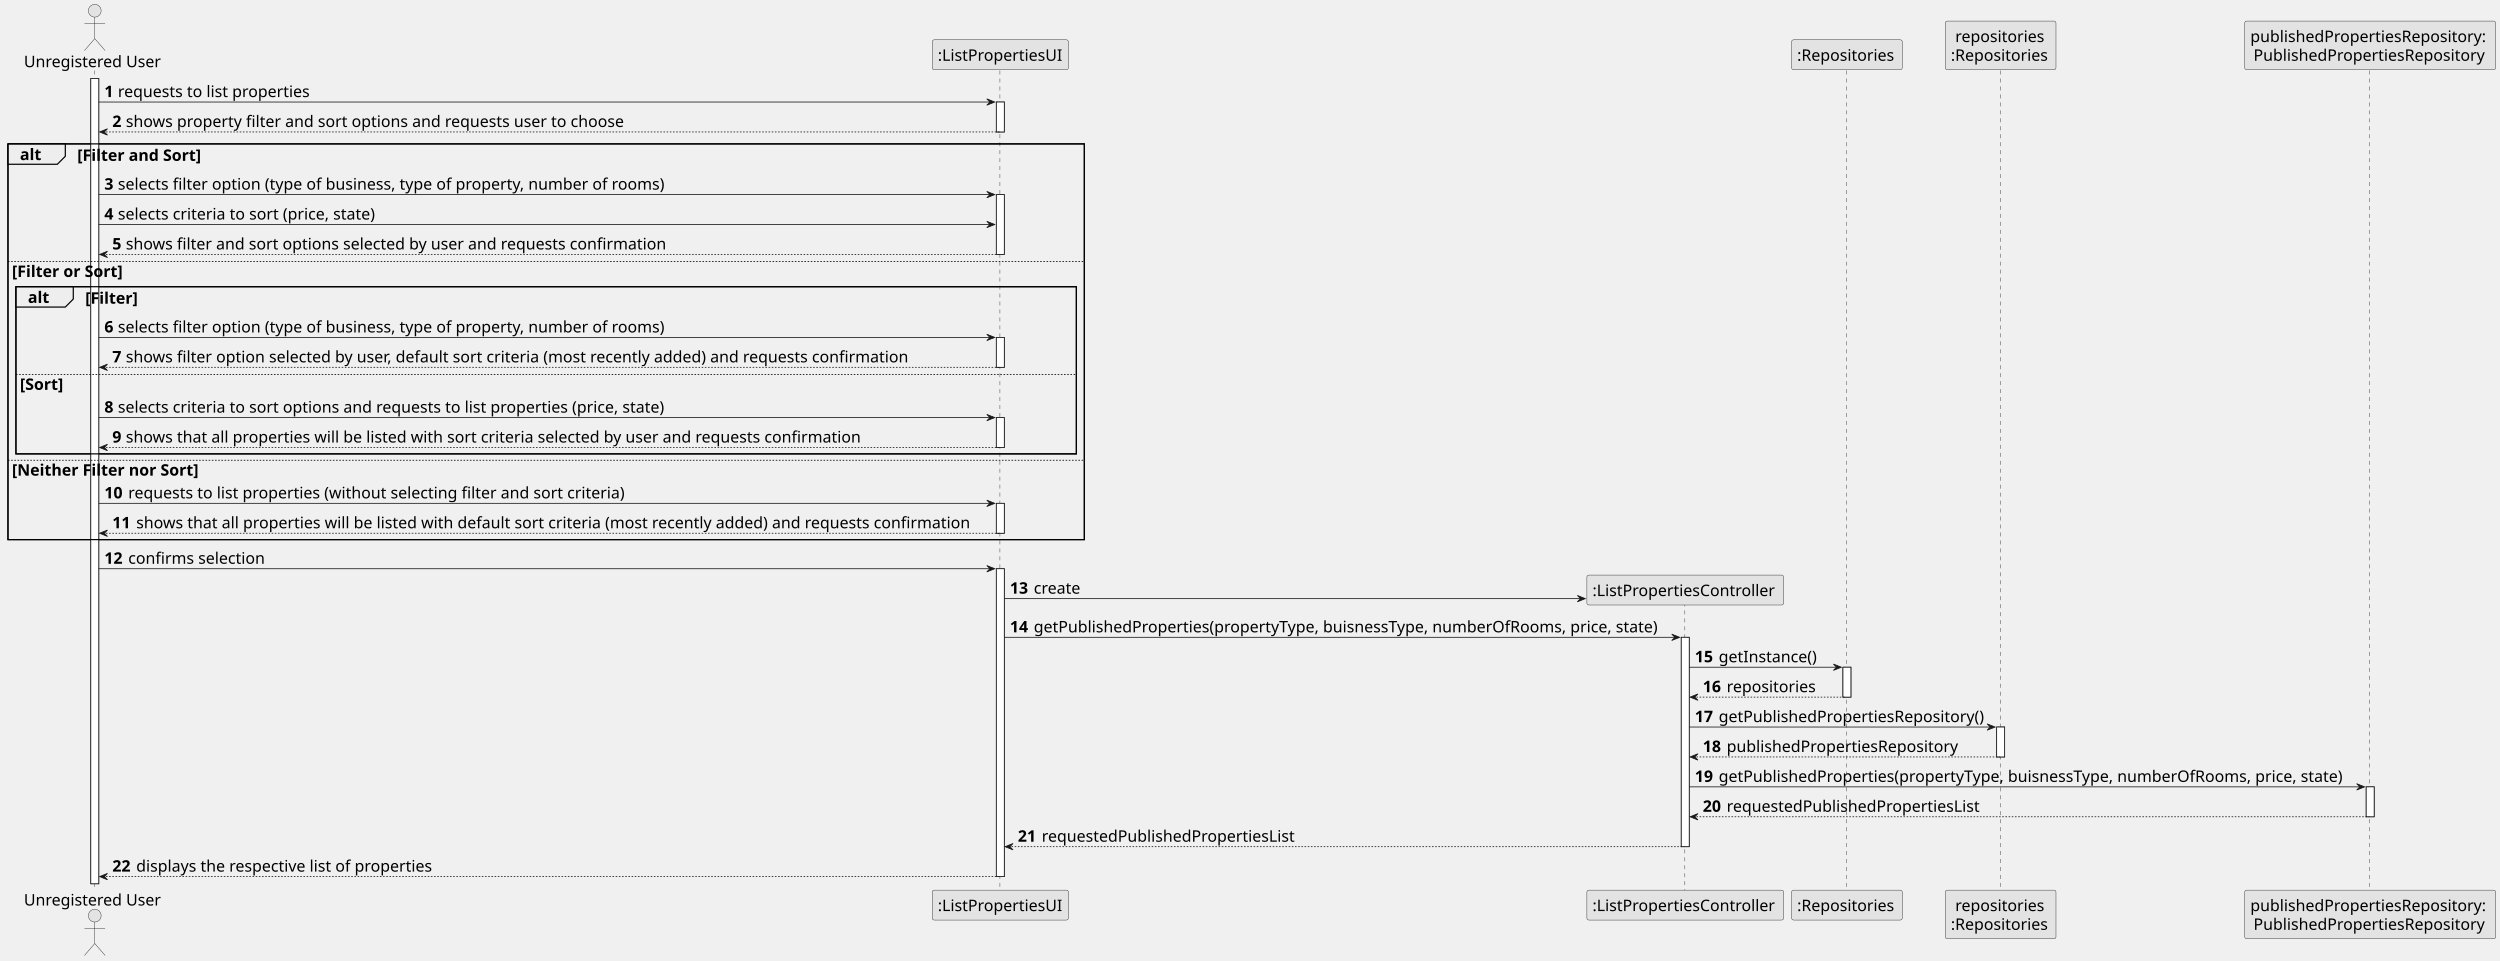
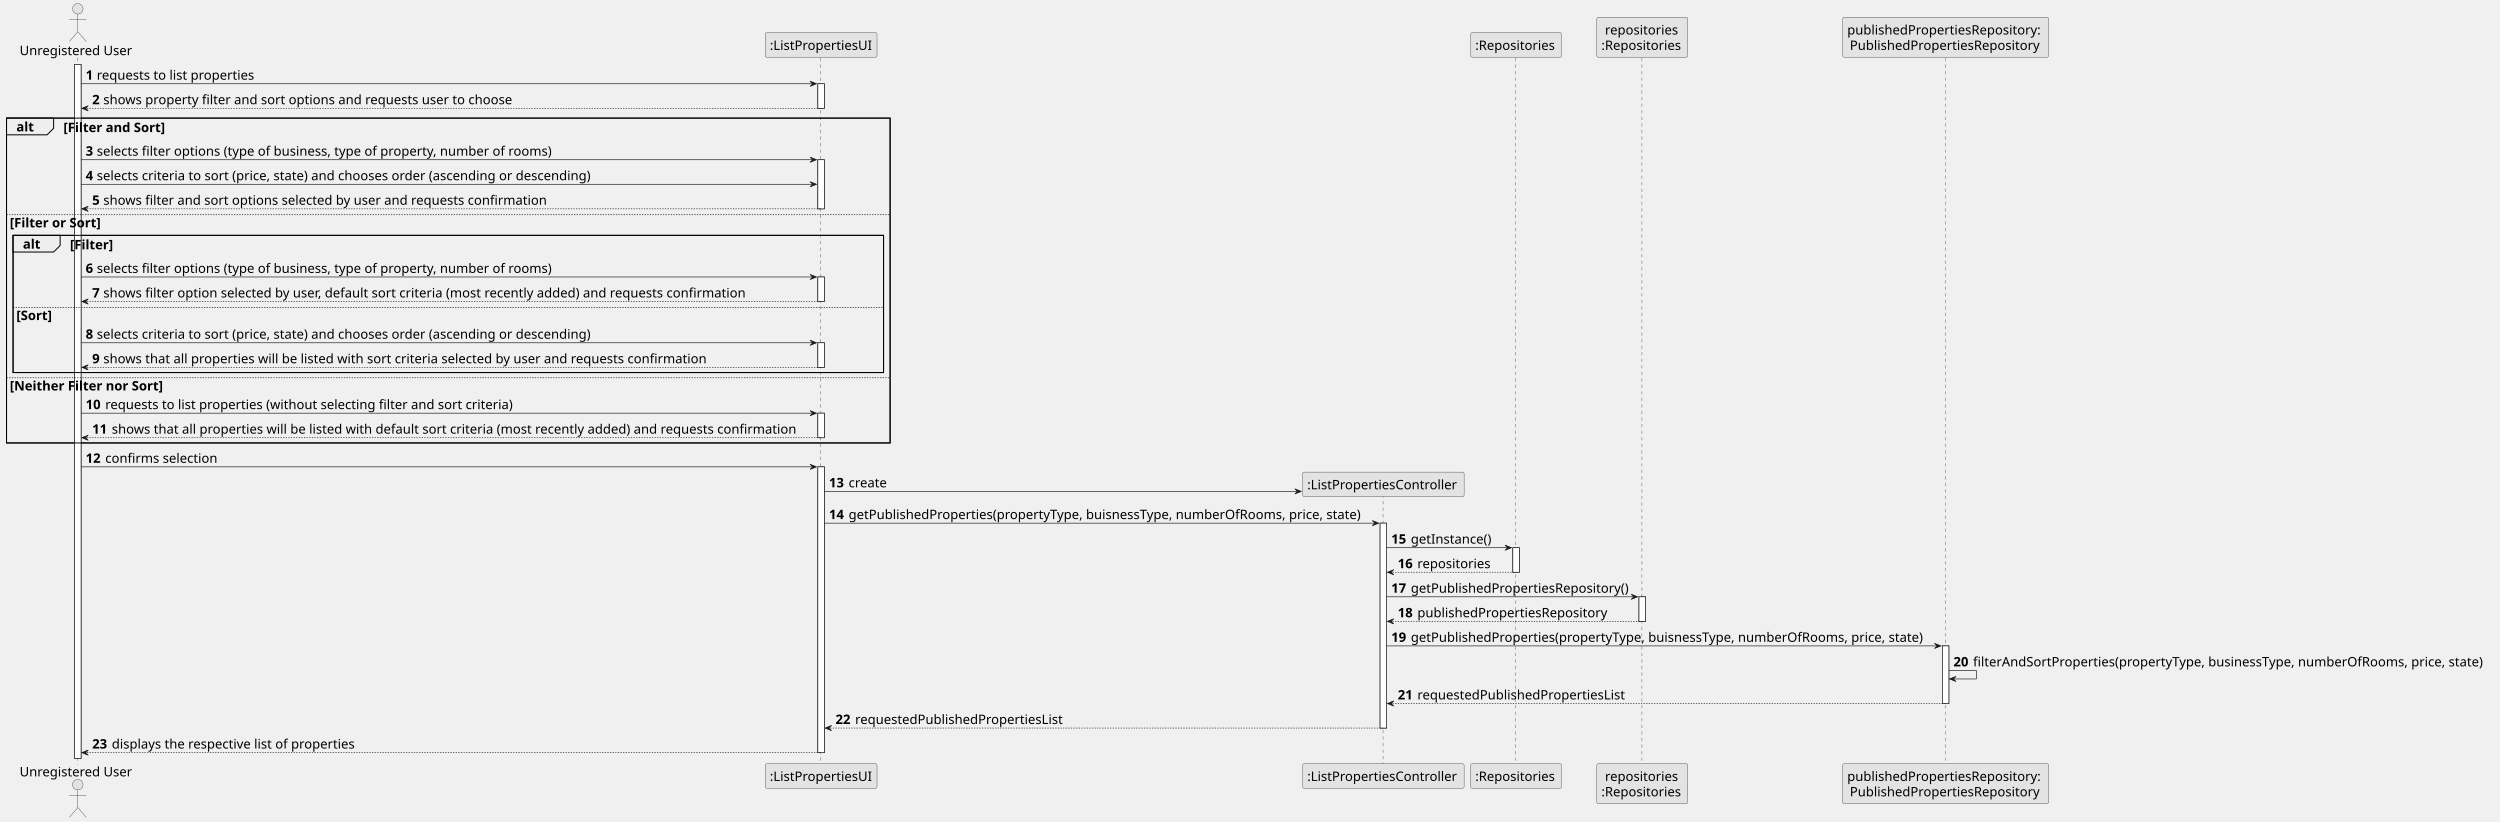
- <svg xmlns="http://www.w3.org/2000/svg" contentStyleType="text/css" height="1206px" preserveAspectRatio="none" style="width:3139px;height:1206px;background:#FFFFFF;" version="1.1" viewBox="0 0 3139 1206" width="3139px" zoomAndPan="magnify">
+ <svg xmlns="http://www.w3.org/2000/svg" contentStyleType="text/css" height="1257px" preserveAspectRatio="none" style="width:3824px;height:1257px;background:#FFFFFF;" version="1.1" viewBox="0 0 3824 1257" width="3824px" zoomAndPan="magnify">
  <defs />
  <g>
-     <rect fill="#FFFFFF" height="1011.086" style="stroke:#181818;stroke-width:1.0;" width="10" x="114" y="98.555" />
+     <rect fill="#FFFFFF" height="1061.641" style="stroke:#181818;stroke-width:1.0;" width="10" x="114" y="98.555" />
    <rect fill="#FFFFFF" height="37.555" style="stroke:#181818;stroke-width:1.0;" width="10" x="1251" y="128.109" />
    <rect fill="#FFFFFF" height="75.109" style="stroke:#181818;stroke-width:1.0;" width="10" x="1251" y="244.328" />
    <rect fill="#FFFFFF" height="37.555" style="stroke:#181818;stroke-width:1.0;" width="10" x="1251" y="423.656" />
    <rect fill="#FFFFFF" height="37.555" style="stroke:#181818;stroke-width:1.0;" width="10" x="1251" y="524.32" />
    <rect fill="#FFFFFF" height="37.555" style="stroke:#181818;stroke-width:1.0;" width="10" x="1251" y="631.984" />
-     <rect fill="#FFFFFF" height="386.547" style="stroke:#181818;stroke-width:1.0;" width="10" x="1251" y="714.094" />
-     <rect fill="#FFFFFF" height="262.883" style="stroke:#181818;stroke-width:1.0;" width="10" x="2111" y="800.203" />
+     <rect fill="#FFFFFF" height="437.102" style="stroke:#181818;stroke-width:1.0;" width="10" x="1251" y="714.094" />
+     <rect fill="#FFFFFF" height="313.438" style="stroke:#181818;stroke-width:1.0;" width="10" x="2111" y="800.203" />
    <rect fill="#FFFFFF" height="37.555" style="stroke:#181818;stroke-width:1.0;" width="10" x="2314" y="837.758" />
    <rect fill="#FFFFFF" height="37.555" style="stroke:#181818;stroke-width:1.0;" width="10" x="2507" y="912.867" />
-     <rect fill="#FFFFFF" height="37.555" style="stroke:#181818;stroke-width:1.0;" width="10" x="2971" y="987.977" />
+     <rect fill="#FFFFFF" height="88.109" style="stroke:#181818;stroke-width:1.0;" width="10" x="2971" y="987.977" />
    <rect fill="none" height="496.875" style="stroke:#000000;stroke-width:1.5;" width="1351.5" x="10" y="180.664" />
    <rect fill="none" height="209.883" style="stroke:#000000;stroke-width:1.5;" width="1331.5" x="20" y="359.992" />
-     <line style="stroke:#181818;stroke-width:0.5;stroke-dasharray:5.0,5.0;" x1="119" x2="119" y1="88.555" y2="1118.641" />
-     <line style="stroke:#181818;stroke-width:0.5;stroke-dasharray:5.0,5.0;" x1="1255.5" x2="1255.5" y1="88.555" y2="1118.641" />
-     <line style="stroke:#181818;stroke-width:0.5;stroke-dasharray:5.0,5.0;" x1="2115.5" x2="2115.5" y1="756.371" y2="1118.641" />
-     <line style="stroke:#181818;stroke-width:0.5;stroke-dasharray:5.0,5.0;" x1="2318.5" x2="2318.5" y1="88.555" y2="1118.641" />
-     <line style="stroke:#181818;stroke-width:0.5;stroke-dasharray:5.0,5.0;" x1="2511.5" x2="2511.5" y1="88.555" y2="1118.641" />
-     <line style="stroke:#181818;stroke-width:0.5;stroke-dasharray:5.0,5.0;" x1="2975.5" x2="2975.5" y1="88.555" y2="1118.641" />
+     <line style="stroke:#181818;stroke-width:0.5;stroke-dasharray:5.0,5.0;" x1="119" x2="119" y1="88.555" y2="1169.195" />
+     <line style="stroke:#181818;stroke-width:0.5;stroke-dasharray:5.0,5.0;" x1="1255.5" x2="1255.5" y1="88.555" y2="1169.195" />
+     <line style="stroke:#181818;stroke-width:0.5;stroke-dasharray:5.0,5.0;" x1="2115.5" x2="2115.5" y1="756.371" y2="1169.195" />
+     <line style="stroke:#181818;stroke-width:0.5;stroke-dasharray:5.0,5.0;" x1="2318.5" x2="2318.5" y1="88.555" y2="1169.195" />
+     <line style="stroke:#181818;stroke-width:0.5;stroke-dasharray:5.0,5.0;" x1="2511.5" x2="2511.5" y1="88.555" y2="1169.195" />
+     <line style="stroke:#181818;stroke-width:0.5;stroke-dasharray:5.0,5.0;" x1="2975.5" x2="2975.5" y1="88.555" y2="1169.195" />
    <text fill="#000000" font-family="sans-serif" font-size="20" lengthAdjust="spacing" textLength="172" x="30" y="84.336">Unregistered User</text>
    <ellipse cx="119" cy="13.5" fill="#E3E3E3" rx="8" ry="8" style="stroke:#181818;stroke-width:0.5;" />
    <path d="M119,21.5 L119,48.5 M106,29.5 L132,29.5 M119,48.5 L106,63.5 M119,48.5 L132,63.5 " fill="none" style="stroke:#181818;stroke-width:0.5;" />
-     <text fill="#000000" font-family="sans-serif" font-size="20" lengthAdjust="spacing" textLength="172" x="30" y="1136.977">Unregistered User</text>
-     <ellipse cx="119" cy="1149.695" fill="#E3E3E3" rx="8" ry="8" style="stroke:#181818;stroke-width:0.5;" />
-     <path d="M119,1157.695 L119,1184.695 M106,1165.695 L132,1165.695 M119,1184.695 L106,1199.695 M119,1184.695 L132,1199.695 " fill="none" style="stroke:#181818;stroke-width:0.5;" />
+     <text fill="#000000" font-family="sans-serif" font-size="20" lengthAdjust="spacing" textLength="172" x="30" y="1187.531">Unregistered User</text>
+     <ellipse cx="119" cy="1200.25" fill="#E3E3E3" rx="8" ry="8" style="stroke:#181818;stroke-width:0.5;" />
+     <path d="M119,1208.25 L119,1235.25 M106,1216.25 L132,1216.25 M119,1235.25 L106,1250.25 M119,1235.25 L132,1250.25 " fill="none" style="stroke:#181818;stroke-width:0.5;" />
    <rect fill="#E3E3E3" height="37.555" rx="2.5" ry="2.5" style="stroke:#181818;stroke-width:0.5;" width="171" x="1170.5" y="50" />
    <text fill="#000000" font-family="sans-serif" font-size="20" lengthAdjust="spacing" textLength="157" x="1177.5" y="76.336">:ListPropertiesUI</text>
-     <rect fill="#E3E3E3" height="37.555" rx="2.5" ry="2.5" style="stroke:#181818;stroke-width:0.5;" width="171" x="1170.5" y="1117.641" />
-     <text fill="#000000" font-family="sans-serif" font-size="20" lengthAdjust="spacing" textLength="157" x="1177.5" y="1143.977">:ListPropertiesUI</text>
-     <rect fill="#E3E3E3" height="37.555" rx="2.5" ry="2.5" style="stroke:#181818;stroke-width:0.5;" width="247" x="1992.5" y="1117.641" />
-     <text fill="#000000" font-family="sans-serif" font-size="20" lengthAdjust="spacing" textLength="233" x="1999.5" y="1143.977">:ListPropertiesController</text>
+     <rect fill="#E3E3E3" height="37.555" rx="2.5" ry="2.5" style="stroke:#181818;stroke-width:0.5;" width="171" x="1170.5" y="1168.195" />
+     <text fill="#000000" font-family="sans-serif" font-size="20" lengthAdjust="spacing" textLength="157" x="1177.5" y="1194.531">:ListPropertiesUI</text>
+     <rect fill="#E3E3E3" height="37.555" rx="2.5" ry="2.5" style="stroke:#181818;stroke-width:0.5;" width="247" x="1992.5" y="1168.195" />
+     <text fill="#000000" font-family="sans-serif" font-size="20" lengthAdjust="spacing" textLength="233" x="1999.5" y="1194.531">:ListPropertiesController</text>
    <rect fill="#E3E3E3" height="37.555" rx="2.5" ry="2.5" style="stroke:#181818;stroke-width:0.5;" width="139" x="2249.5" y="50" />
    <text fill="#000000" font-family="sans-serif" font-size="20" lengthAdjust="spacing" textLength="125" x="2256.5" y="76.336">:Repositories</text>
-     <rect fill="#E3E3E3" height="37.555" rx="2.5" ry="2.5" style="stroke:#181818;stroke-width:0.5;" width="139" x="2249.5" y="1117.641" />
-     <text fill="#000000" font-family="sans-serif" font-size="20" lengthAdjust="spacing" textLength="125" x="2256.5" y="1143.977">:Repositories</text>
+     <rect fill="#E3E3E3" height="37.555" rx="2.5" ry="2.5" style="stroke:#181818;stroke-width:0.5;" width="139" x="2249.5" y="1168.195" />
+     <text fill="#000000" font-family="sans-serif" font-size="20" lengthAdjust="spacing" textLength="125" x="2256.5" y="1194.531">:Repositories</text>
    <rect fill="#E3E3E3" height="61.109" rx="2.5" ry="2.5" style="stroke:#181818;stroke-width:0.5;" width="139" x="2442.5" y="26.445" />
    <text fill="#000000" font-family="sans-serif" font-size="20" lengthAdjust="spacing" textLength="114" x="2455" y="52.781">repositories</text>
    <text fill="#000000" font-family="sans-serif" font-size="20" lengthAdjust="spacing" textLength="125" x="2449.5" y="76.336">:Repositories</text>
-     <rect fill="#E3E3E3" height="61.109" rx="2.5" ry="2.5" style="stroke:#181818;stroke-width:0.5;" width="139" x="2442.5" y="1117.641" />
-     <text fill="#000000" font-family="sans-serif" font-size="20" lengthAdjust="spacing" textLength="114" x="2455" y="1143.977">repositories</text>
-     <text fill="#000000" font-family="sans-serif" font-size="20" lengthAdjust="spacing" textLength="125" x="2449.5" y="1167.531">:Repositories</text>
+     <rect fill="#E3E3E3" height="61.109" rx="2.5" ry="2.5" style="stroke:#181818;stroke-width:0.5;" width="139" x="2442.5" y="1168.195" />
+     <text fill="#000000" font-family="sans-serif" font-size="20" lengthAdjust="spacing" textLength="114" x="2455" y="1194.531">repositories</text>
+     <text fill="#000000" font-family="sans-serif" font-size="20" lengthAdjust="spacing" textLength="125" x="2449.5" y="1218.086">:Repositories</text>
    <rect fill="#E3E3E3" height="61.109" rx="2.5" ry="2.5" style="stroke:#181818;stroke-width:0.5;" width="315" x="2818.5" y="26.445" />
    <text fill="#000000" font-family="sans-serif" font-size="20" lengthAdjust="spacing" textLength="301" x="2825.5" y="52.781">publishedPropertiesRepository:</text>
    <text fill="#000000" font-family="sans-serif" font-size="20" lengthAdjust="spacing" textLength="293" x="2829.5" y="76.336">PublishedPropertiesRepository</text>
-     <rect fill="#E3E3E3" height="61.109" rx="2.5" ry="2.5" style="stroke:#181818;stroke-width:0.5;" width="315" x="2818.5" y="1117.641" />
-     <text fill="#000000" font-family="sans-serif" font-size="20" lengthAdjust="spacing" textLength="301" x="2825.5" y="1143.977">publishedPropertiesRepository:</text>
-     <text fill="#000000" font-family="sans-serif" font-size="20" lengthAdjust="spacing" textLength="293" x="2829.5" y="1167.531">PublishedPropertiesRepository</text>
-     <rect fill="#FFFFFF" height="1011.086" style="stroke:#181818;stroke-width:1.0;" width="10" x="114" y="98.555" />
+     <rect fill="#E3E3E3" height="61.109" rx="2.5" ry="2.5" style="stroke:#181818;stroke-width:0.5;" width="315" x="2818.5" y="1168.195" />
+     <text fill="#000000" font-family="sans-serif" font-size="20" lengthAdjust="spacing" textLength="301" x="2825.5" y="1194.531">publishedPropertiesRepository:</text>
+     <text fill="#000000" font-family="sans-serif" font-size="20" lengthAdjust="spacing" textLength="293" x="2829.5" y="1218.086">PublishedPropertiesRepository</text>
+     <rect fill="#FFFFFF" height="1061.641" style="stroke:#181818;stroke-width:1.0;" width="10" x="114" y="98.555" />
    <rect fill="#FFFFFF" height="37.555" style="stroke:#181818;stroke-width:1.0;" width="10" x="1251" y="128.109" />
    <rect fill="#FFFFFF" height="75.109" style="stroke:#181818;stroke-width:1.0;" width="10" x="1251" y="244.328" />
    <rect fill="#FFFFFF" height="37.555" style="stroke:#181818;stroke-width:1.0;" width="10" x="1251" y="423.656" />
    <rect fill="#FFFFFF" height="37.555" style="stroke:#181818;stroke-width:1.0;" width="10" x="1251" y="524.32" />
    <rect fill="#FFFFFF" height="37.555" style="stroke:#181818;stroke-width:1.0;" width="10" x="1251" y="631.984" />
-     <rect fill="#FFFFFF" height="386.547" style="stroke:#181818;stroke-width:1.0;" width="10" x="1251" y="714.094" />
-     <rect fill="#FFFFFF" height="262.883" style="stroke:#181818;stroke-width:1.0;" width="10" x="2111" y="800.203" />
+     <rect fill="#FFFFFF" height="437.102" style="stroke:#181818;stroke-width:1.0;" width="10" x="1251" y="714.094" />
+     <rect fill="#FFFFFF" height="313.438" style="stroke:#181818;stroke-width:1.0;" width="10" x="2111" y="800.203" />
    <rect fill="#FFFFFF" height="37.555" style="stroke:#181818;stroke-width:1.0;" width="10" x="2314" y="837.758" />
    <rect fill="#FFFFFF" height="37.555" style="stroke:#181818;stroke-width:1.0;" width="10" x="2507" y="912.867" />
-     <rect fill="#FFFFFF" height="37.555" style="stroke:#181818;stroke-width:1.0;" width="10" x="2971" y="987.977" />
+     <rect fill="#FFFFFF" height="88.109" style="stroke:#181818;stroke-width:1.0;" width="10" x="2971" y="987.977" />
    <polygon fill="#181818" points="1239,124.109,1249,128.109,1239,132.109,1243,128.109" style="stroke:#181818;stroke-width:1.0;" />
    <line style="stroke:#181818;stroke-width:1.0;" x1="124" x2="1245" y1="128.109" y2="128.109" />
    <text fill="#000000" font-family="sans-serif" font-size="20" font-weight="bold" lengthAdjust="spacing" textLength="13" x="131" y="121.891">1</text>
    <text fill="#000000" font-family="sans-serif" font-size="20" lengthAdjust="spacing" textLength="247" x="148" y="121.891">requests to list properties</text>
    <polygon fill="#181818" points="135,161.664,125,165.664,135,169.664,131,165.664" style="stroke:#181818;stroke-width:1.0;" />
    <line style="stroke:#181818;stroke-width:1.0;stroke-dasharray:2.0,2.0;" x1="129" x2="1255" y1="165.664" y2="165.664" />
    <text fill="#000000" font-family="sans-serif" font-size="20" font-weight="bold" lengthAdjust="spacing" textLength="13" x="141" y="159.445">2</text>
    <text fill="#000000" font-family="sans-serif" font-size="20" lengthAdjust="spacing" textLength="636" x="158" y="159.445">shows property filter and sort options and requests user to choose</text>
    <path d="M10,180.664 L82,180.664 L82,196.219 L72,206.219 L10,206.219 L10,180.664 " fill="#EEEEEE" style="stroke:#000000;stroke-width:1.5;" />
    <rect fill="none" height="496.875" style="stroke:#000000;stroke-width:1.5;" width="1351.5" x="10" y="180.664" />
    <text fill="#000000" font-family="sans-serif" font-size="20" font-weight="bold" lengthAdjust="spacing" textLength="27" x="25" y="201">alt</text>
    <text fill="#000000" font-family="sans-serif" font-size="20" font-weight="bold" lengthAdjust="spacing" textLength="161" x="97" y="202">[Filter and Sort]</text>
    <polygon fill="#181818" points="1239,240.328,1249,244.328,1239,248.328,1243,244.328" style="stroke:#181818;stroke-width:1.0;" />
    <line style="stroke:#181818;stroke-width:1.0;" x1="124" x2="1245" y1="244.328" y2="244.328" />
    <text fill="#000000" font-family="sans-serif" font-size="20" font-weight="bold" lengthAdjust="spacing" textLength="13" x="131" y="238.109">3</text>
-     <text fill="#000000" font-family="sans-serif" font-size="20" lengthAdjust="spacing" textLength="705" x="148" y="238.109">selects filter option (type of business, type of property, number of rooms)</text>
+     <text fill="#000000" font-family="sans-serif" font-size="20" lengthAdjust="spacing" textLength="715" x="148" y="238.109">selects filter options (type of business, type of property, number of rooms)</text>
    <polygon fill="#181818" points="1239,277.883,1249,281.883,1239,285.883,1243,281.883" style="stroke:#181818;stroke-width:1.0;" />
    <line style="stroke:#181818;stroke-width:1.0;" x1="124" x2="1245" y1="281.883" y2="281.883" />
    <text fill="#000000" font-family="sans-serif" font-size="20" font-weight="bold" lengthAdjust="spacing" textLength="13" x="131" y="275.664">4</text>
-     <text fill="#000000" font-family="sans-serif" font-size="20" lengthAdjust="spacing" textLength="332" x="148" y="275.664">selects criteria to sort (price, state)</text>
+     <text fill="#000000" font-family="sans-serif" font-size="20" lengthAdjust="spacing" textLength="774" x="148" y="275.664">selects criteria to sort (price, state) and chooses order (ascending or descending)</text>
    <polygon fill="#181818" points="135,315.438,125,319.438,135,323.438,131,319.438" style="stroke:#181818;stroke-width:1.0;" />
    <line style="stroke:#181818;stroke-width:1.0;stroke-dasharray:2.0,2.0;" x1="129" x2="1255" y1="319.438" y2="319.438" />
    <text fill="#000000" font-family="sans-serif" font-size="20" font-weight="bold" lengthAdjust="spacing" textLength="13" x="141" y="313.219">5</text>
    <text fill="#000000" font-family="sans-serif" font-size="20" lengthAdjust="spacing" textLength="692" x="158" y="313.219">shows filter and sort options selected by user and requests confirmation</text>
    <line style="stroke:#000000;stroke-width:1.0;stroke-dasharray:2.0,2.0;" x1="10" x2="1361.5" y1="328.438" y2="328.438" />
    <text fill="#000000" font-family="sans-serif" font-size="20" font-weight="bold" lengthAdjust="spacing" textLength="145" x="15" y="347.773">[Filter or Sort]</text>
    <path d="M20,359.992 L92,359.992 L92,375.547 L82,385.547 L20,385.547 L20,359.992 " fill="#EEEEEE" style="stroke:#000000;stroke-width:1.5;" />
    <rect fill="none" height="209.883" style="stroke:#000000;stroke-width:1.5;" width="1331.5" x="20" y="359.992" />
    <text fill="#000000" font-family="sans-serif" font-size="20" font-weight="bold" lengthAdjust="spacing" textLength="27" x="35" y="380.328">alt</text>
    <text fill="#000000" font-family="sans-serif" font-size="20" font-weight="bold" lengthAdjust="spacing" textLength="68" x="107" y="381.328">[Filter]</text>
    <polygon fill="#181818" points="1239,419.656,1249,423.656,1239,427.656,1243,423.656" style="stroke:#181818;stroke-width:1.0;" />
    <line style="stroke:#181818;stroke-width:1.0;" x1="124" x2="1245" y1="423.656" y2="423.656" />
    <text fill="#000000" font-family="sans-serif" font-size="20" font-weight="bold" lengthAdjust="spacing" textLength="13" x="131" y="417.438">6</text>
-     <text fill="#000000" font-family="sans-serif" font-size="20" lengthAdjust="spacing" textLength="705" x="148" y="417.438">selects filter option (type of business, type of property, number of rooms)</text>
+     <text fill="#000000" font-family="sans-serif" font-size="20" lengthAdjust="spacing" textLength="715" x="148" y="417.438">selects filter options (type of business, type of property, number of rooms)</text>
    <polygon fill="#181818" points="135,457.211,125,461.211,135,465.211,131,461.211" style="stroke:#181818;stroke-width:1.0;" />
    <line style="stroke:#181818;stroke-width:1.0;stroke-dasharray:2.0,2.0;" x1="129" x2="1255" y1="461.211" y2="461.211" />
    <text fill="#000000" font-family="sans-serif" font-size="20" font-weight="bold" lengthAdjust="spacing" textLength="13" x="141" y="454.992">7</text>
    <text fill="#000000" font-family="sans-serif" font-size="20" lengthAdjust="spacing" textLength="1008" x="158" y="454.992">shows filter option selected by user, default sort criteria (most recently added) and requests confirmation</text>
    <line style="stroke:#000000;stroke-width:1.0;stroke-dasharray:2.0,2.0;" x1="20" x2="1351.5" y1="470.211" y2="470.211" />
    <text fill="#000000" font-family="sans-serif" font-size="20" font-weight="bold" lengthAdjust="spacing" textLength="55" x="25" y="489.547">[Sort]</text>
    <polygon fill="#181818" points="1239,520.32,1249,524.32,1239,528.32,1243,524.32" style="stroke:#181818;stroke-width:1.0;" />
    <line style="stroke:#181818;stroke-width:1.0;" x1="124" x2="1245" y1="524.32" y2="524.32" />
    <text fill="#000000" font-family="sans-serif" font-size="20" font-weight="bold" lengthAdjust="spacing" textLength="13" x="131" y="518.102">8</text>
-     <text fill="#000000" font-family="sans-serif" font-size="20" lengthAdjust="spacing" textLength="705" x="148" y="518.102">selects criteria to sort options and requests to list properties (price, state)</text>
+     <text fill="#000000" font-family="sans-serif" font-size="20" lengthAdjust="spacing" textLength="774" x="148" y="518.102">selects criteria to sort (price, state) and chooses order (ascending or descending)</text>
    <polygon fill="#181818" points="135,557.875,125,561.875,135,565.875,131,561.875" style="stroke:#181818;stroke-width:1.0;" />
    <line style="stroke:#181818;stroke-width:1.0;stroke-dasharray:2.0,2.0;" x1="129" x2="1255" y1="561.875" y2="561.875" />
    <text fill="#000000" font-family="sans-serif" font-size="20" font-weight="bold" lengthAdjust="spacing" textLength="13" x="141" y="555.656">9</text>
    <text fill="#000000" font-family="sans-serif" font-size="20" lengthAdjust="spacing" textLength="945" x="158" y="555.656">shows that all properties will be listed with sort criteria selected by user and requests confirmation</text>
    <line style="stroke:#000000;stroke-width:1.0;stroke-dasharray:2.0,2.0;" x1="10" x2="1361.5" y1="577.875" y2="577.875" />
    <text fill="#000000" font-family="sans-serif" font-size="20" font-weight="bold" lengthAdjust="spacing" textLength="241" x="15" y="597.211">[Neither Filter nor Sort]</text>
    <polygon fill="#181818" points="1239,627.984,1249,631.984,1239,635.984,1243,631.984" style="stroke:#181818;stroke-width:1.0;" />
    <line style="stroke:#181818;stroke-width:1.0;" x1="124" x2="1245" y1="631.984" y2="631.984" />
    <text fill="#000000" font-family="sans-serif" font-size="20" font-weight="bold" lengthAdjust="spacing" textLength="26" x="131" y="625.766">10</text>
    <text fill="#000000" font-family="sans-serif" font-size="20" lengthAdjust="spacing" textLength="638" x="161" y="625.766">requests to list properties (without selecting filter and sort criteria)</text>
    <polygon fill="#181818" points="135,665.539,125,669.539,135,673.539,131,669.539" style="stroke:#181818;stroke-width:1.0;" />
    <line style="stroke:#181818;stroke-width:1.0;stroke-dasharray:2.0,2.0;" x1="129" x2="1255" y1="669.539" y2="669.539" />
    <text fill="#000000" font-family="sans-serif" font-size="20" font-weight="bold" lengthAdjust="spacing" textLength="26" x="141" y="663.32">11</text>
    <text fill="#000000" font-family="sans-serif" font-size="20" lengthAdjust="spacing" textLength="1073" x="171" y="663.32">shows that all properties will be listed with default sort criteria (most recently added) and requests confirmation</text>
    <polygon fill="#181818" points="1239,710.094,1249,714.094,1239,718.094,1243,714.094" style="stroke:#181818;stroke-width:1.0;" />
    <line style="stroke:#181818;stroke-width:1.0;" x1="124" x2="1245" y1="714.094" y2="714.094" />
    <text fill="#000000" font-family="sans-serif" font-size="20" font-weight="bold" lengthAdjust="spacing" textLength="26" x="131" y="707.875">12</text>
    <text fill="#000000" font-family="sans-serif" font-size="20" lengthAdjust="spacing" textLength="175" x="161" y="707.875">confirms selection</text>
    <polygon fill="#181818" points="1980.5,747.648,1990.5,751.648,1980.5,755.648,1984.5,751.648" style="stroke:#181818;stroke-width:1.0;" />
    <line style="stroke:#181818;stroke-width:1.0;" x1="1261" x2="1986.5" y1="751.648" y2="751.648" />
    <text fill="#000000" font-family="sans-serif" font-size="20" font-weight="bold" lengthAdjust="spacing" textLength="26" x="1268" y="745.43">13</text>
    <text fill="#000000" font-family="sans-serif" font-size="20" lengthAdjust="spacing" textLength="58" x="1298" y="745.43">create</text>
    <rect fill="#E3E3E3" height="37.555" rx="2.5" ry="2.5" style="stroke:#181818;stroke-width:0.5;" width="247" x="1992.5" y="722.094" />
    <text fill="#000000" font-family="sans-serif" font-size="20" lengthAdjust="spacing" textLength="233" x="1999.5" y="748.43">:ListPropertiesController</text>
    <polygon fill="#181818" points="2099,796.203,2109,800.203,2099,804.203,2103,800.203" style="stroke:#181818;stroke-width:1.0;" />
    <line style="stroke:#181818;stroke-width:1.0;" x1="1261" x2="2105" y1="800.203" y2="800.203" />
    <text fill="#000000" font-family="sans-serif" font-size="20" font-weight="bold" lengthAdjust="spacing" textLength="26" x="1268" y="793.984">14</text>
    <text fill="#000000" font-family="sans-serif" font-size="20" lengthAdjust="spacing" textLength="801" x="1298" y="793.984">getPublishedProperties(propertyType, buisnessType, numberOfRooms, price, state)</text>
    <polygon fill="#181818" points="2302,833.758,2312,837.758,2302,841.758,2306,837.758" style="stroke:#181818;stroke-width:1.0;" />
    <line style="stroke:#181818;stroke-width:1.0;" x1="2121" x2="2308" y1="837.758" y2="837.758" />
    <text fill="#000000" font-family="sans-serif" font-size="20" font-weight="bold" lengthAdjust="spacing" textLength="26" x="2128" y="831.539">15</text>
    <text fill="#000000" font-family="sans-serif" font-size="20" lengthAdjust="spacing" textLength="123" x="2158" y="831.539">getInstance()</text>
    <polygon fill="#181818" points="2132,871.312,2122,875.312,2132,879.312,2128,875.312" style="stroke:#181818;stroke-width:1.0;" />
    <line style="stroke:#181818;stroke-width:1.0;stroke-dasharray:2.0,2.0;" x1="2126" x2="2318" y1="875.312" y2="875.312" />
    <text fill="#000000" font-family="sans-serif" font-size="20" font-weight="bold" lengthAdjust="spacing" textLength="26" x="2138" y="869.094">16</text>
    <text fill="#000000" font-family="sans-serif" font-size="20" lengthAdjust="spacing" textLength="114" x="2168" y="869.094">repositories</text>
    <polygon fill="#181818" points="2495,908.867,2505,912.867,2495,916.867,2499,912.867" style="stroke:#181818;stroke-width:1.0;" />
    <line style="stroke:#181818;stroke-width:1.0;" x1="2121" x2="2501" y1="912.867" y2="912.867" />
    <text fill="#000000" font-family="sans-serif" font-size="20" font-weight="bold" lengthAdjust="spacing" textLength="26" x="2128" y="906.648">17</text>
    <text fill="#000000" font-family="sans-serif" font-size="20" lengthAdjust="spacing" textLength="337" x="2158" y="906.648">getPublishedPropertiesRepository()</text>
    <polygon fill="#181818" points="2132,946.422,2122,950.422,2132,954.422,2128,950.422" style="stroke:#181818;stroke-width:1.0;" />
    <line style="stroke:#181818;stroke-width:1.0;stroke-dasharray:2.0,2.0;" x1="2126" x2="2511" y1="950.422" y2="950.422" />
    <text fill="#000000" font-family="sans-serif" font-size="20" font-weight="bold" lengthAdjust="spacing" textLength="26" x="2138" y="944.203">18</text>
    <text fill="#000000" font-family="sans-serif" font-size="20" lengthAdjust="spacing" textLength="295" x="2168" y="944.203">publishedPropertiesRepository</text>
    <polygon fill="#181818" points="2959,983.977,2969,987.977,2959,991.977,2963,987.977" style="stroke:#181818;stroke-width:1.0;" />
    <line style="stroke:#181818;stroke-width:1.0;" x1="2121" x2="2965" y1="987.977" y2="987.977" />
    <text fill="#000000" font-family="sans-serif" font-size="20" font-weight="bold" lengthAdjust="spacing" textLength="26" x="2128" y="981.758">19</text>
    <text fill="#000000" font-family="sans-serif" font-size="20" lengthAdjust="spacing" textLength="801" x="2158" y="981.758">getPublishedProperties(propertyType, buisnessType, numberOfRooms, price, state)</text>
-     <polygon fill="#181818" points="2132,1021.531,2122,1025.531,2132,1029.531,2128,1025.531" style="stroke:#181818;stroke-width:1.0;" />
-     <line style="stroke:#181818;stroke-width:1.0;stroke-dasharray:2.0,2.0;" x1="2126" x2="2975" y1="1025.531" y2="1025.531" />
-     <text fill="#000000" font-family="sans-serif" font-size="20" font-weight="bold" lengthAdjust="spacing" textLength="26" x="2138" y="1019.312">20</text>
-     <text fill="#000000" font-family="sans-serif" font-size="20" lengthAdjust="spacing" textLength="321" x="2168" y="1019.312">requestedPublishedPropertiesList</text>
-     <polygon fill="#181818" points="1272,1059.086,1262,1063.086,1272,1067.086,1268,1063.086" style="stroke:#181818;stroke-width:1.0;" />
-     <line style="stroke:#181818;stroke-width:1.0;stroke-dasharray:2.0,2.0;" x1="1266" x2="2115" y1="1063.086" y2="1063.086" />
-     <text fill="#000000" font-family="sans-serif" font-size="20" font-weight="bold" lengthAdjust="spacing" textLength="26" x="1278" y="1056.867">21</text>
-     <text fill="#000000" font-family="sans-serif" font-size="20" lengthAdjust="spacing" textLength="321" x="1308" y="1056.867">requestedPublishedPropertiesList</text>
-     <polygon fill="#181818" points="135,1096.641,125,1100.641,135,1104.641,131,1100.641" style="stroke:#181818;stroke-width:1.0;" />
-     <line style="stroke:#181818;stroke-width:1.0;stroke-dasharray:2.0,2.0;" x1="129" x2="1255" y1="1100.641" y2="1100.641" />
-     <text fill="#000000" font-family="sans-serif" font-size="20" font-weight="bold" lengthAdjust="spacing" textLength="26" x="141" y="1094.422">22</text>
-     <text fill="#000000" font-family="sans-serif" font-size="20" lengthAdjust="spacing" textLength="383" x="171" y="1094.422">displays the respective list of properties</text>
+     <line style="stroke:#181818;stroke-width:1.0;" x1="2981" x2="3023" y1="1025.531" y2="1025.531" />
+     <line style="stroke:#181818;stroke-width:1.0;" x1="3023" x2="3023" y1="1025.531" y2="1038.531" />
+     <line style="stroke:#181818;stroke-width:1.0;" x1="2982" x2="3023" y1="1038.531" y2="1038.531" />
+     <polygon fill="#181818" points="2992,1034.531,2982,1038.531,2992,1042.531,2988,1038.531" style="stroke:#181818;stroke-width:1.0;" />
+     <text fill="#000000" font-family="sans-serif" font-size="20" font-weight="bold" lengthAdjust="spacing" textLength="26" x="2988" y="1019.312">20</text>
+     <text fill="#000000" font-family="sans-serif" font-size="20" lengthAdjust="spacing" textLength="799" x="3018" y="1019.312">filterAndSortProperties(propertyType, businessType, numberOfRooms, price, state)</text>
+     <polygon fill="#181818" points="2132,1072.086,2122,1076.086,2132,1080.086,2128,1076.086" style="stroke:#181818;stroke-width:1.0;" />
+     <line style="stroke:#181818;stroke-width:1.0;stroke-dasharray:2.0,2.0;" x1="2126" x2="2975" y1="1076.086" y2="1076.086" />
+     <text fill="#000000" font-family="sans-serif" font-size="20" font-weight="bold" lengthAdjust="spacing" textLength="26" x="2138" y="1069.867">21</text>
+     <text fill="#000000" font-family="sans-serif" font-size="20" lengthAdjust="spacing" textLength="321" x="2168" y="1069.867">requestedPublishedPropertiesList</text>
+     <polygon fill="#181818" points="1272,1109.641,1262,1113.641,1272,1117.641,1268,1113.641" style="stroke:#181818;stroke-width:1.0;" />
+     <line style="stroke:#181818;stroke-width:1.0;stroke-dasharray:2.0,2.0;" x1="1266" x2="2115" y1="1113.641" y2="1113.641" />
+     <text fill="#000000" font-family="sans-serif" font-size="20" font-weight="bold" lengthAdjust="spacing" textLength="26" x="1278" y="1107.422">22</text>
+     <text fill="#000000" font-family="sans-serif" font-size="20" lengthAdjust="spacing" textLength="321" x="1308" y="1107.422">requestedPublishedPropertiesList</text>
+     <polygon fill="#181818" points="135,1147.195,125,1151.195,135,1155.195,131,1151.195" style="stroke:#181818;stroke-width:1.0;" />
+     <line style="stroke:#181818;stroke-width:1.0;stroke-dasharray:2.0,2.0;" x1="129" x2="1255" y1="1151.195" y2="1151.195" />
+     <text fill="#000000" font-family="sans-serif" font-size="20" font-weight="bold" lengthAdjust="spacing" textLength="26" x="141" y="1144.977">23</text>
+     <text fill="#000000" font-family="sans-serif" font-size="20" lengthAdjust="spacing" textLength="383" x="171" y="1144.977">displays the respective list of properties</text>
  </g>
</svg>
